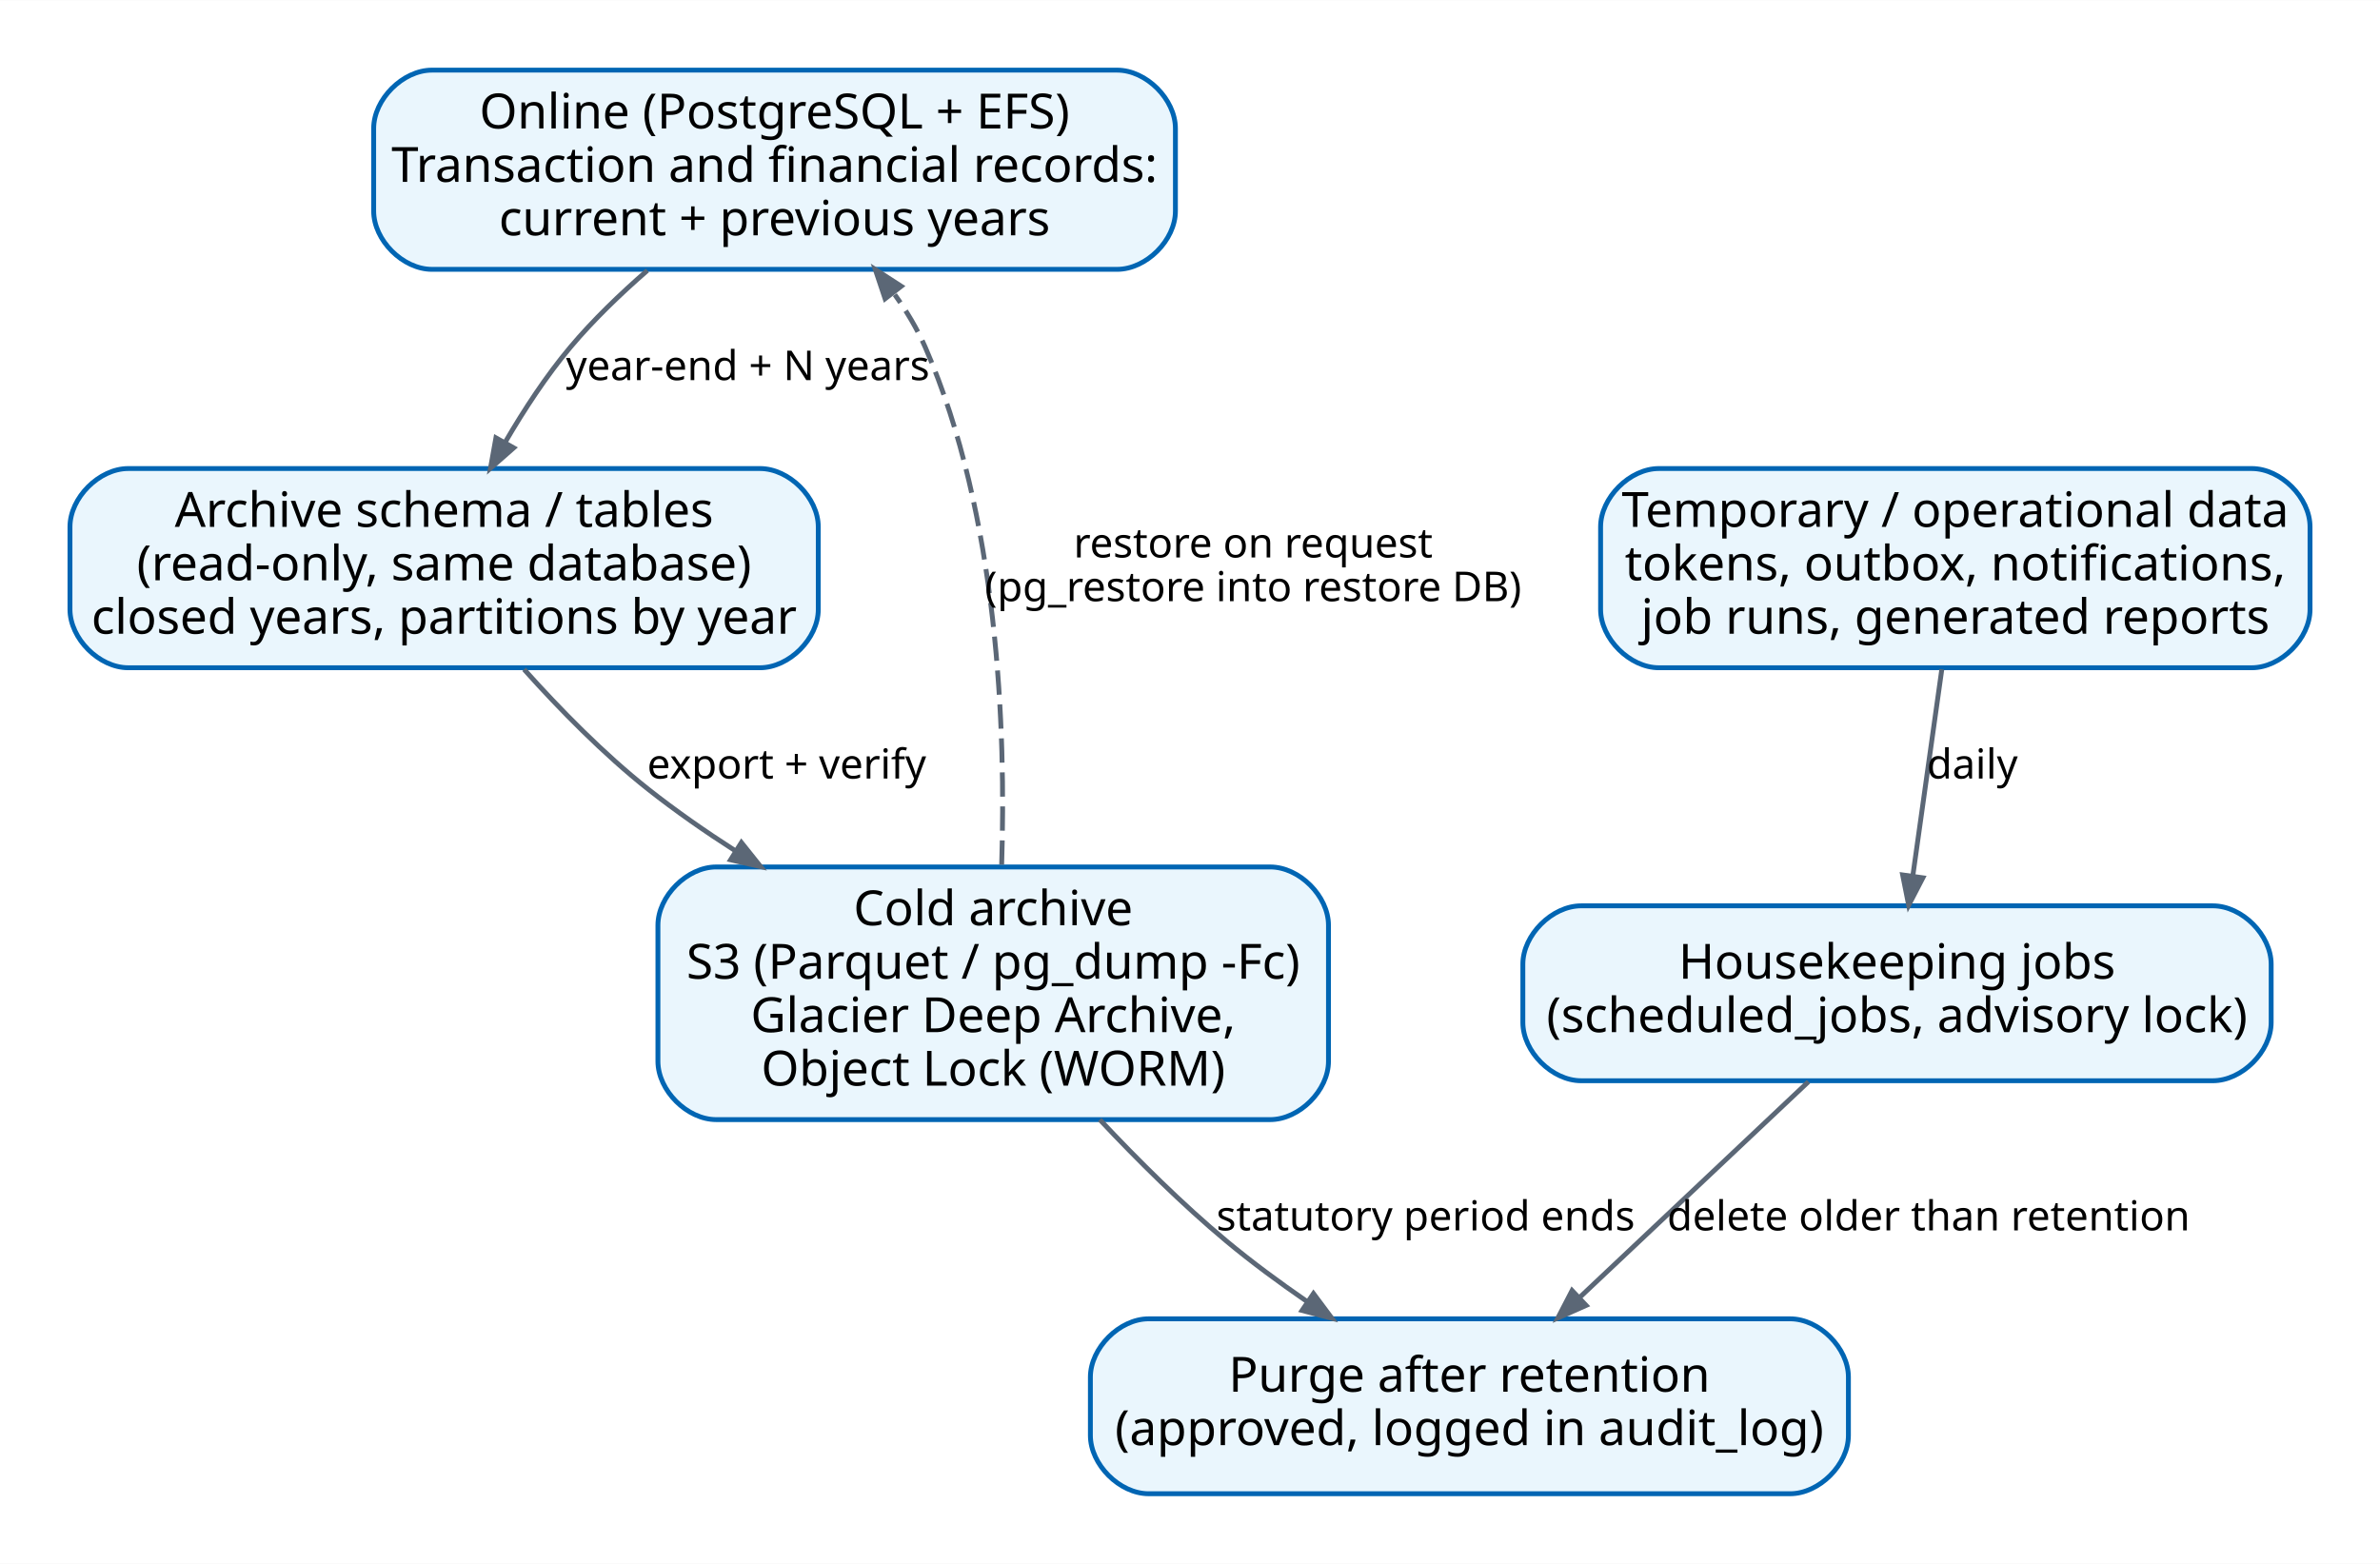
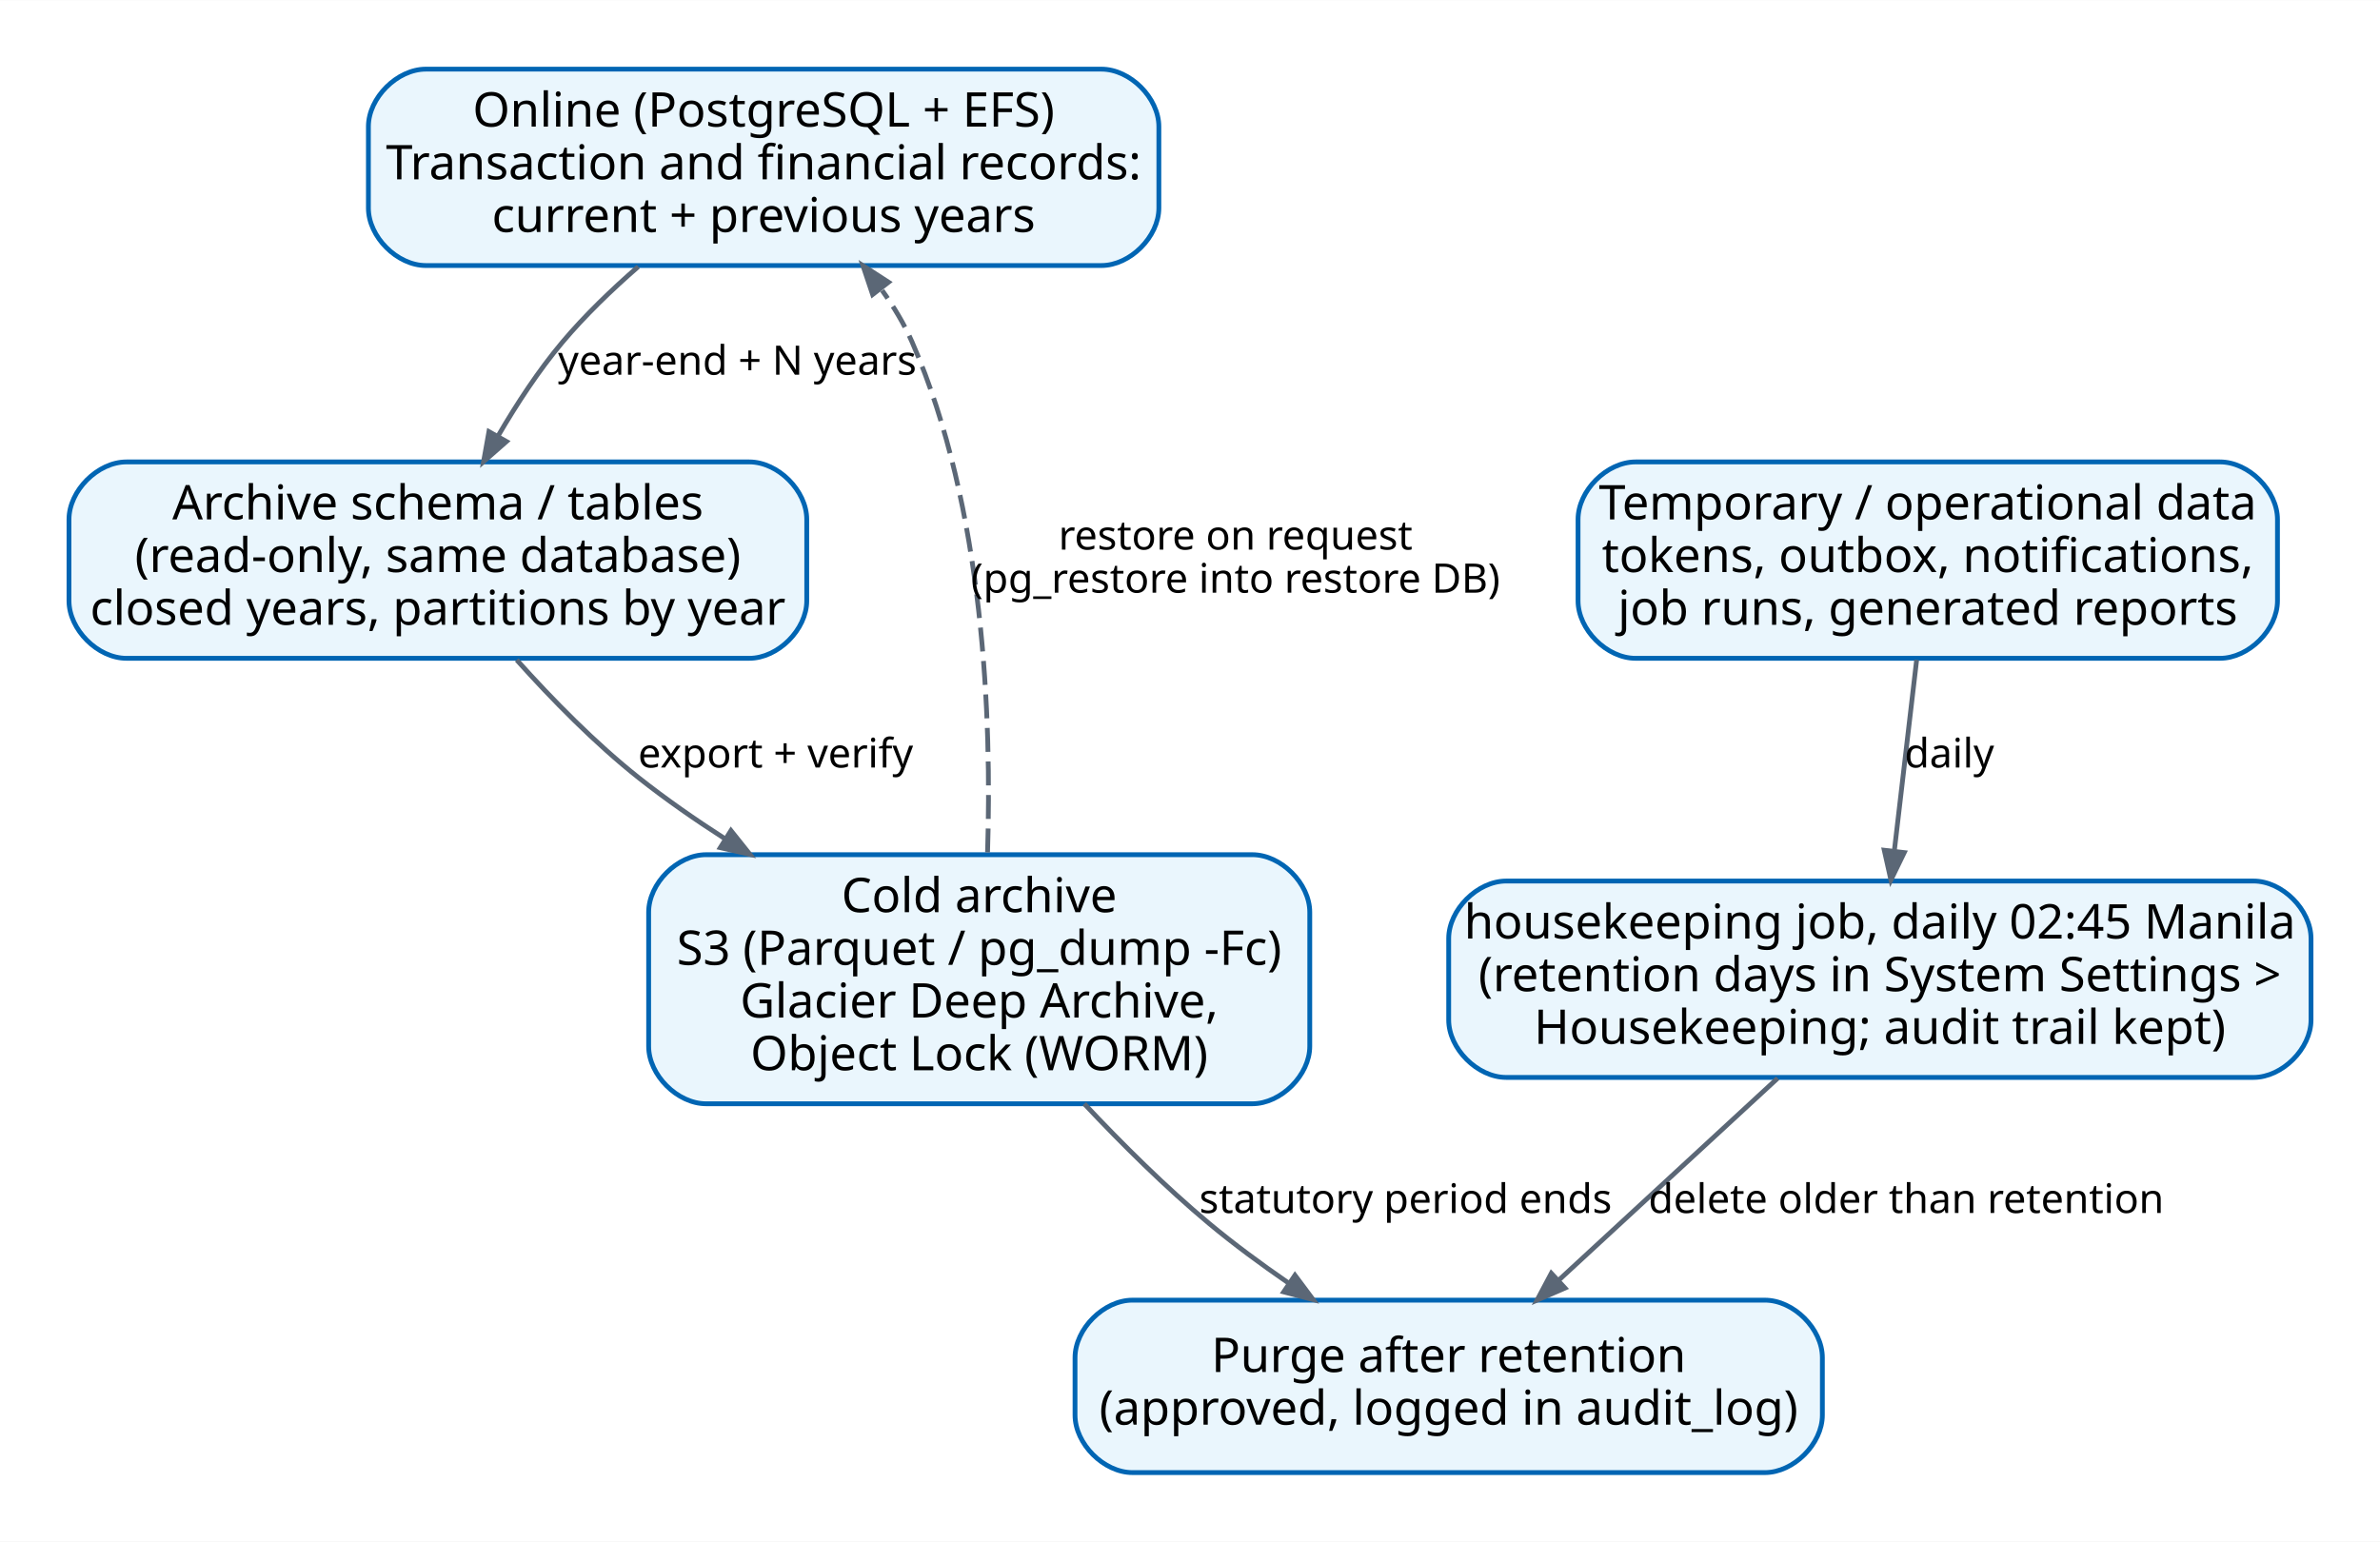
- <svg xmlns="http://www.w3.org/2000/svg" width="490pt" height="322pt" viewBox="0.00 0.00 489.80 321.80">
+ <svg xmlns="http://www.w3.org/2000/svg" width="497pt" height="322pt" viewBox="0.00 0.00 496.80 321.80">
  <g id="graph0" class="graph" transform="scale(1 1) rotate(0) translate(14.4 307.4)">
-     <polygon fill="white" stroke="transparent" points="-14.4,14.4 -14.4,-307.4 475.4,-307.4 475.4,14.4 -14.4,14.4" />
+     <polygon fill="white" stroke="transparent" points="-14.4,14.4 -14.4,-307.4 482.4,-307.4 482.4,14.4 -14.4,14.4" />
    <g id="node1" class="node">
      <path fill="#eaf6fd" stroke="#0065b3" d="M215.5,-293C215.5,-293 74.5,-293 74.5,-293 68.5,-293 62.5,-287 62.5,-281 62.5,-281 62.5,-264 62.5,-264 62.5,-258 68.5,-252 74.5,-252 74.5,-252 215.5,-252 215.5,-252 221.5,-252 227.5,-258 227.5,-264 227.5,-264 227.5,-281 227.5,-281 227.5,-287 221.5,-293 215.5,-293" />
      <text text-anchor="middle" x="145" y="-281" font-family="Nunito" font-size="10.00">Online (PostgreSQL + EFS)</text>
      <text text-anchor="middle" x="145" y="-270" font-family="Nunito" font-size="10.00">Transaction and financial records:</text>
      <text text-anchor="middle" x="145" y="-259" font-family="Nunito" font-size="10.00">current + previous years</text>
    </g>
    <g id="node2" class="node">
      <path fill="#eaf6fd" stroke="#0065b3" d="M142,-211C142,-211 12,-211 12,-211 6,-211 0,-205 0,-199 0,-199 0,-182 0,-182 0,-176 6,-170 12,-170 12,-170 142,-170 142,-170 148,-170 154,-176 154,-182 154,-182 154,-199 154,-199 154,-205 148,-211 142,-211" />
      <text text-anchor="middle" x="77" y="-199" font-family="Nunito" font-size="10.00">Archive schema / tables</text>
      <text text-anchor="middle" x="77" y="-188" font-family="Nunito" font-size="10.00">(read-only, same database)</text>
      <text text-anchor="middle" x="77" y="-177" font-family="Nunito" font-size="10.00">closed years, partitions by year</text>
    </g>
    <g id="edge1" class="edge">
      <path fill="none" stroke="#5b6776" d="M118.83,-251.77C113.27,-246.94 107.67,-241.55 103,-236 98.05,-230.11 93.5,-223.16 89.63,-216.53" />
      <polygon fill="#5b6776" stroke="#5b6776" points="91.32,-215.26 86.54,-211.06 87.66,-217.32 91.32,-215.26" />
      <text text-anchor="middle" x="139.5" y="-229.2" font-family="Nunito" font-size="8.50">year-end + N years</text>
    </g>
    <g id="node3" class="node">
      <path fill="#eaf6fd" stroke="#0065b3" d="M247,-129C247,-129 133,-129 133,-129 127,-129 121,-123 121,-117 121,-117 121,-89 121,-89 121,-83 127,-77 133,-77 133,-77 247,-77 247,-77 253,-77 259,-83 259,-89 259,-89 259,-117 259,-117 259,-123 253,-129 247,-129" />
      <text text-anchor="middle" x="190" y="-117" font-family="Nunito" font-size="10.00">Cold archive</text>
      <text text-anchor="middle" x="190" y="-106" font-family="Nunito" font-size="10.00">S3 (Parquet / pg_dump -Fc)</text>
      <text text-anchor="middle" x="190" y="-95" font-family="Nunito" font-size="10.00">Glacier Deep Archive,</text>
      <text text-anchor="middle" x="190" y="-84" font-family="Nunito" font-size="10.00">Object Lock (WORM)</text>
    </g>
    <g id="edge2" class="edge">
      <path fill="none" stroke="#5b6776" d="M93.46,-169.66C100.79,-161.48 109.83,-152.25 119,-145 124.58,-140.59 130.69,-136.33 136.91,-132.34" />
      <polygon fill="#5b6776" stroke="#5b6776" points="138.18,-134.03 142.15,-129.06 135.95,-130.47 138.18,-134.03" />
      <text text-anchor="middle" x="147.5" y="-147.2" font-family="Nunito" font-size="8.50">export + verify</text>
    </g>
    <g id="edge6" class="edge">
      <path fill="none" stroke="#5b6776" stroke-dasharray="5,2" d="M191.74,-129.47C192.62,-156.93 191.13,-201.36 176,-236 174.37,-239.74 172.19,-243.37 169.75,-246.79" />
      <polygon fill="#5b6776" stroke="#5b6776" points="167.75,-245.95 165.73,-251.98 171.07,-248.52 167.75,-245.95" />
      <text text-anchor="middle" x="243.5" y="-192.7" font-family="Nunito" font-size="8.50">restore on request</text>
      <text text-anchor="middle" x="243.5" y="-183.7" font-family="Nunito" font-size="8.50">(pg_restore into restore DB)</text>
    </g>
    <g id="node4" class="node">
      <path fill="#eaf6fd" stroke="#0065b3" d="M354,-36C354,-36 222,-36 222,-36 216,-36 210,-30 210,-24 210,-24 210,-12 210,-12 210,-6 216,0 222,0 222,0 354,0 354,0 360,0 366,-6 366,-12 366,-12 366,-24 366,-24 366,-30 360,-36 354,-36" />
      <text text-anchor="middle" x="288" y="-21" font-family="Nunito" font-size="10.00">Purge after retention</text>
      <text text-anchor="middle" x="288" y="-10" font-family="Nunito" font-size="10.00">(approved, logged in audit_log)</text>
    </g>
    <g id="edge3" class="edge">
      <path fill="none" stroke="#5b6776" d="M211.93,-77C219.78,-68.64 228.94,-59.55 238,-52 243.14,-47.72 248.85,-43.51 254.53,-39.6" />
      <polygon fill="#5b6776" stroke="#5b6776" points="255.91,-41.2 259.71,-36.1 253.56,-37.72 255.91,-41.2" />
      <text text-anchor="middle" x="279" y="-54.2" font-family="Nunito" font-size="8.50">statutory period ends</text>
    </g>
    <g id="node5" class="node">
      <path fill="#eaf6fd" stroke="#0065b3" d="M449,-211C449,-211 327,-211 327,-211 321,-211 315,-205 315,-199 315,-199 315,-182 315,-182 315,-176 321,-170 327,-170 327,-170 449,-170 449,-170 455,-170 461,-176 461,-182 461,-182 461,-199 461,-199 461,-205 455,-211 449,-211" />
      <text text-anchor="middle" x="388" y="-199" font-family="Nunito" font-size="10.00">Temporary / operational data</text>
      <text text-anchor="middle" x="388" y="-188" font-family="Nunito" font-size="10.00">tokens, outbox, notifications,</text>
      <text text-anchor="middle" x="388" y="-177" font-family="Nunito" font-size="10.00">job runs, generated reports</text>
    </g>
    <g id="node6" class="node">
-       <path fill="#eaf6fd" stroke="#0065b3" d="M441,-121C441,-121 311,-121 311,-121 305,-121 299,-115 299,-109 299,-109 299,-97 299,-97 299,-91 305,-85 311,-85 311,-85 441,-85 441,-85 447,-85 453,-91 453,-97 453,-97 453,-109 453,-109 453,-115 447,-121 441,-121" />
-       <text text-anchor="middle" x="376" y="-106" font-family="Nunito" font-size="10.00">Housekeeping jobs</text>
-       <text text-anchor="middle" x="376" y="-95" font-family="Nunito" font-size="10.00">(scheduled_jobs, advisory lock)</text>
+       <path fill="#eaf6fd" stroke="#0065b3" d="M456,-123.5C456,-123.5 300,-123.5 300,-123.5 294,-123.5 288,-117.5 288,-111.5 288,-111.5 288,-94.5 288,-94.5 288,-88.5 294,-82.5 300,-82.5 300,-82.5 456,-82.5 456,-82.5 462,-82.5 468,-88.5 468,-94.5 468,-94.5 468,-111.5 468,-111.5 468,-117.5 462,-123.5 456,-123.5" />
+       <text text-anchor="middle" x="378" y="-111.5" font-family="Nunito" font-size="10.00">housekeeping job, daily 02:45 Manila</text>
+       <text text-anchor="middle" x="378" y="-100.5" font-family="Nunito" font-size="10.00">(retention days in System Settings &gt;</text>
+       <text text-anchor="middle" x="378" y="-89.5" font-family="Nunito" font-size="10.00">Housekeeping; audit trail kept)</text>
    </g>
    <g id="edge4" class="edge">
-       <path fill="none" stroke="#5b6776" d="M385.22,-169.67C383.44,-157.04 381.14,-140.61 379.28,-127.35" />
-       <polygon fill="#5b6776" stroke="#5b6776" points="381.32,-126.77 378.4,-121.12 377.16,-127.36 381.32,-126.77" />
-       <text text-anchor="middle" x="391.5" y="-147.2" font-family="Nunito" font-size="8.50">daily</text>
+       <path fill="none" stroke="#5b6776" d="M385.68,-169.67C384.29,-157.8 382.51,-142.58 381.02,-129.79" />
+       <polygon fill="#5b6776" stroke="#5b6776" points="383.09,-129.44 380.31,-123.72 378.92,-129.93 383.09,-129.44" />
+       <text text-anchor="middle" x="392.5" y="-147.2" font-family="Nunito" font-size="8.50">daily</text>
    </g>
    <g id="edge5" class="edge">
-       <path fill="none" stroke="#5b6776" d="M357.77,-84.8C344.08,-71.89 325.26,-54.14 310.61,-40.33" />
-       <polygon fill="#5b6776" stroke="#5b6776" points="312.02,-38.76 306.21,-36.18 309.13,-41.82 312.02,-38.76" />
-       <text text-anchor="middle" x="382.5" y="-54.2" font-family="Nunito" font-size="8.50">delete older than retention</text>
+       <path fill="none" stroke="#5b6776" d="M356.67,-82.33C342.94,-69.67 325.1,-53.21 311.05,-40.25" />
+       <polygon fill="#5b6776" stroke="#5b6776" points="312.27,-38.53 306.44,-36 309.42,-41.61 312.27,-38.53" />
+       <text text-anchor="middle" x="383.5" y="-54.2" font-family="Nunito" font-size="8.50">delete older than retention</text>
    </g>
  </g>
</svg>
